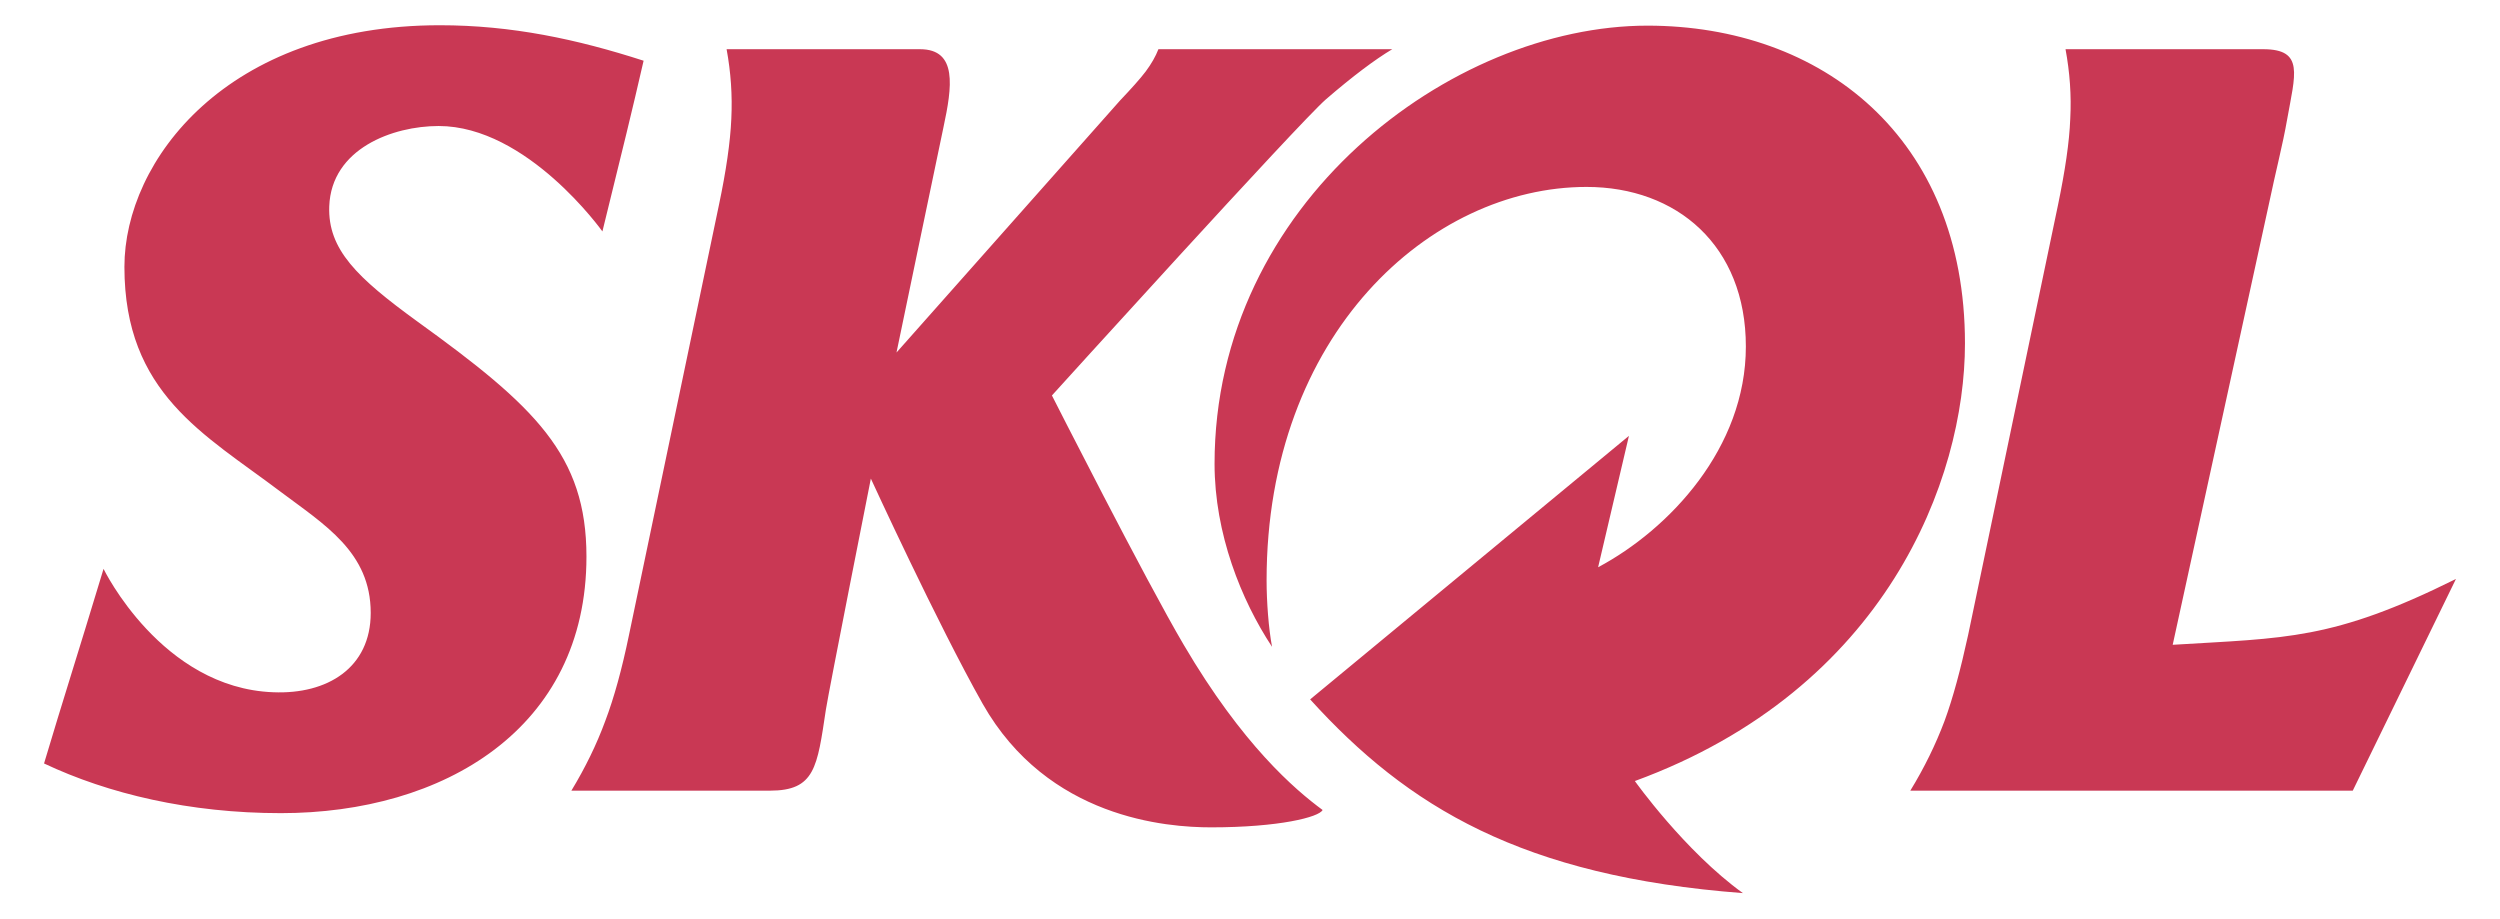
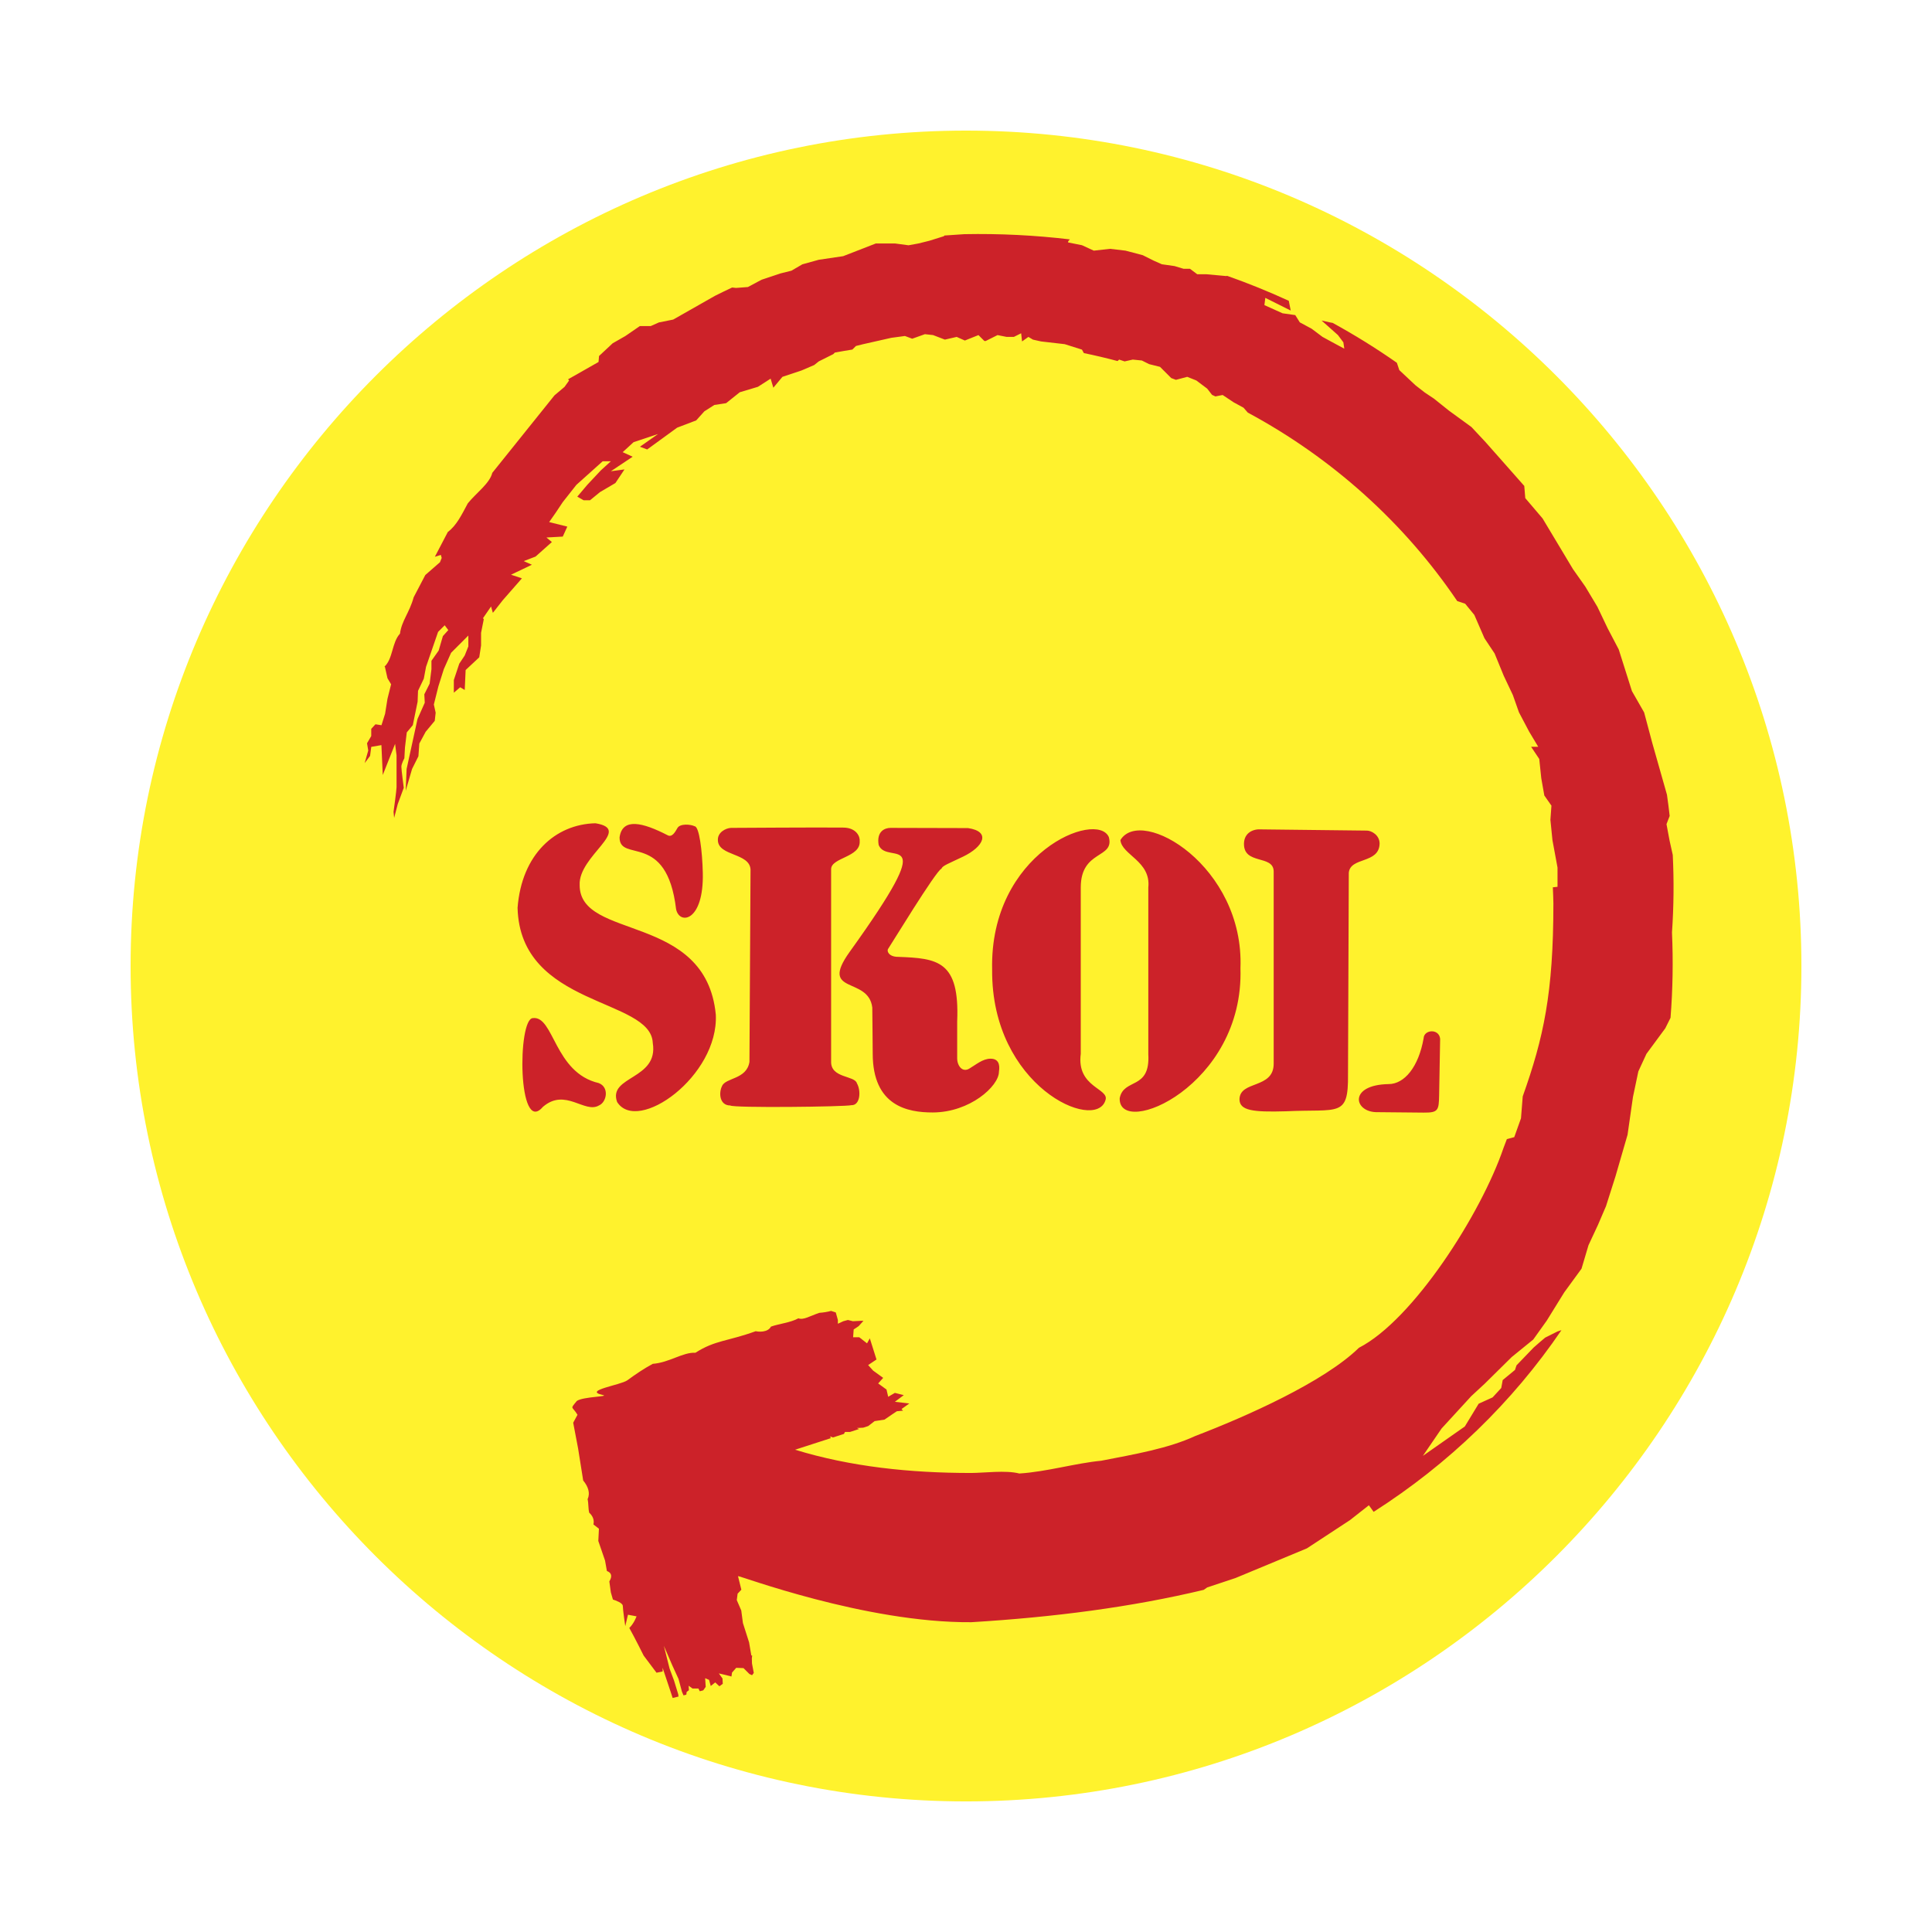
- <svg xmlns="http://www.w3.org/2000/svg" height="191.663" viewBox="0 0 12.905 4.813" width="521.749">
-   <path d="m0 0 1.426 6.533c.106.507.209.897.273 1.266.12.676.258 1.047-.35 1.049h-2.941c.063-.342.089-.685.07-1.036-.013-.344-.077-.772-.182-1.279l-1.335-6.387c-.11-.505-.224-.934-.351-1.279-.131-.348-.3-.694-.508-1.034h6.573l1.533 3.145c-1.835-.912-2.528-.875-4.208-.978m-14.692 0c-.565.957-1.958 3.704-1.958 3.704s3.669 4.05 4.071 4.4c.399.344.73.592.985.744h-3.474c-.041-.106-.104-.217-.189-.331-.085-.112-.213-.254-.381-.431l-3.321-3.744c.102.488.592 2.849.698 3.348.128.598.212 1.158-.349 1.158h-2.873c.063-.342.087-.685.07-1.036-.015-.344-.077-.772-.184-1.279l-1.336-6.387c-.104-.505-.222-.934-.353-1.279-.128-.348-.297-.694-.503-1.034h2.949c.671 0 .703.347.832 1.204.043.28.668 3.432.668 3.432s.993-2.163 1.662-3.347c.967-1.704 2.738-1.834 3.393-1.834 1.01 0 1.606.152 1.656.258-.411.303-1.189.966-2.063 2.454m-11.392 4.808c-.885.644-1.325 1.063-1.302 1.706.032.858.944 1.193 1.625 1.193 1.319 0 2.433-1.566 2.433-1.566.316 1.284.436 1.768.612 2.536-.991.32-1.961.527-3.028.527-3.164 0-4.685-2.011-4.685-3.589 0-1.88 1.188-2.486 2.313-3.336.659-.495 1.346-.902 1.346-1.805 0-.818-.646-1.212-1.447-1.179-1.663.062-2.522 1.833-2.522 1.833-.404-1.336-.602-1.945-.884-2.891.955-.451 2.162-.738 3.519-.738 2.41 0 4.539 1.249 4.539 3.811 0 1.51-.763 2.232-2.519 3.498m22.998-.332c0 3.069-2.129 4.722-4.718 4.722-2.906 0-6.43-2.631-6.43-6.509 0-1.037.396-2.025.854-2.719-.051.273-.081.668-.081.987 0 3.663 2.436 5.845 4.753 5.845 1.342 0 2.367-.872 2.367-2.371 0-1.508-1.137-2.715-2.195-3.279l.458 1.952-4.736-3.915c1.448-1.597 3.149-2.629 6.429-2.878-.866.625-1.605 1.665-1.605 1.665 3.736 1.369 4.904 4.488 4.904 6.5" fill="#c93854" transform="matrix(.3527778 0 0 -.3527778 11.28818 3.37926)" />
+ <svg xmlns="http://www.w3.org/2000/svg" width="2500" height="2500" viewBox="0 0 192.756 192.756">
+   <g fill-rule="evenodd" clip-rule="evenodd">
+     <path d="M96.378 13.03c45.907 0 83.349 37.441 83.349 83.348s-37.441 83.349-83.349 83.349c-45.907 0-83.348-37.441-83.348-83.349 0-45.907 37.441-83.348 83.348-83.348z" fill="#fff22d" />
+     <path d="M96.214 23.363a76.539 76.539 0 0 1 10.528.521c-.164.153-.229.263-.154.309l1.359.271 1.178.543 1.629-.181 1.539.181 1.721.453 1.088.543.814.362 1.268.181.906.272h.633l.725.543h.906l1.992.182.078-.025a71.5 71.5 0 0 1 6.158 2.493l.193.973-1.449-.724-1.086-.543-.09.725 1.811.815 1.268.181.453.724 1.178.634 1.086.815.996.543 1.178.634-.092-.634-.543-.724-1.629-1.449.814.181.289.053a69.013 69.013 0 0 1 6.406 3.979l.246.734 1.621 1.52.912.709.912.608 1.52 1.216 2.229 1.622 1.42 1.52 3.852 4.358.1 1.216 1.725 2.026 3.039 5.067 1.217 1.723 1.215 2.027 1.014 2.128 1.115 2.128 1.316 4.155 1.217 2.128.811 3.041 1.467 5.169c.102.702.189 1.407.27 2.117l-.316.821.303 1.622.322 1.45a65.677 65.677 0 0 1-.078 7.738 68.696 68.696 0 0 1-.145 8.508l-.521 1.045-1.883 2.555-.807 1.748-.537 2.553-.539 3.766-1.209 4.166-.941 2.959-.807 1.881-.941 2.018-.695 2.342-1.725 2.363-1.748 2.824-1.344 1.881-2.15 1.748-2.699 2.664-1.334 1.234-1.479 1.613-1.48 1.613-1.871 2.736 4.186-2.934 1.381-2.271 1.391-.631.863-.938.145-.791 1.225-1.01.152-.457 1.707-1.775.66-.576.488-.414 1.236-.619.393-.127c-4.895 7.189-11.248 13.348-18.738 18.127l-.475-.658-1.883 1.48-4.303 2.822-7.125 2.959-2.822.939s-.146.096-.344.24c-7.188 1.725-14.969 2.729-23.177 3.227-10.603.086-23.235-4.699-23.288-4.594l.334 1.352-.373.395-.084.641.447 1.033.167 1.258.614 1.926.224 1.312.084.002-.032.291.015.506.179.938-.172.23-.268-.123-.587-.586-.726-.029-.419.475-.056.391-.531-.139-.726-.168.363.504.028.529-.294.221a.626.626 0 0 0-.058.016l-.401-.375-.448.361-.167-.613-.391-.168.056.865-.246.348-.345.09-.135-.27h-.586l-.391-.279.028.447-.224.168-.037.275-.281.07-.157-.375-.335-1.256-.614-1.34-.851-1.967.571 2.273.447 1.201.418 1.367.021.217c-.201.049-.396.096-.582.139a33.41 33.41 0 0 0-.143-.441l-.856-2.568v.367l-.611.123-1.284-1.711s-.881-1.777-1.431-2.754c.493-.479.723-1.16.723-1.16l-.855-.16-.27 1.139s-.245-1.65-.245-2.018c0-.293-.706-.549-.987-.637-.068-.236-.138-.475-.206-.715l-.151-1.094c.308-.512.227-.859-.244-1.039l-.184-1.039-.672-1.955.061-1.223-.55-.428c.11-.432-.07-.861-.419-1.168-.113-.459-.056-.912-.162-1.357.285-.592.055-1.266-.439-1.857l-.508-3.197-.489-2.568.428-.793c-.544-.906-.78-.504-.066-1.379.614-.439 3.356-.43 2.578-.6-2.02-.441 1.808-.984 2.466-1.465.816-.596 1.607-1.139 2.533-1.639 1.662-.127 2.996-1.172 4.257-1.107 1.974-1.26 3.161-1.119 6.015-2.148.262.062 1.202.148 1.517-.457.805-.289 1.943-.393 2.739-.828.528.193 1.129-.232 2.095-.549a6.301 6.301 0 0 0 1.168-.191l.469.154.208.75v.375l.542-.25.459-.125.5.125.793-.041h.26l-.477.529-.5.332-.056.777h.611l.777.611.278-.5.666 2.111-.833.555.5.555 1 .723-.5.555.833.611.167.721.666-.389.889.223-.889.666 1.443.166-.777.555.147.174-.074-.004-.542.051-.443.295-.789.541-.985.148-.443.344-.202.152-.494.16-.634.033.237.096-.924.299h-.496l-.103.193-1.099.355-.277-.105.056.178-3.555 1.15c5.532 1.697 11.452 2.32 17.546 2.32 1.272 0 3.483-.299 4.821.053 2.742-.172 5.582-1.027 8.17-1.273 3.312-.645 6.672-1.213 9.383-2.467 5.094-1.949 12.836-5.387 16.336-8.805 5.393-2.764 12.188-13.355 14.428-19.953.111-.295.221-.584.33-.867l.736-.193.672-1.881.174-2.186c2.078-5.846 3.059-10.287 3.059-19.244a54.11 54.11 0 0 0-.055-1.617l.467-.048v-1.923l-.506-2.733-.203-2.024.102-1.418-.709-1.012-.305-1.721-.201-1.923-.811-1.215h.709l-.91-1.519-1.014-1.923-.607-1.721-.91-1.923-.912-2.227-1.012-1.519-1.012-2.329-.912-1.114-.791-.264c-5.27-7.788-12.451-14.262-20.895-18.803l-.43-.491-.996-.543-1.086-.725-.721.144c-.111-.052-.223-.105-.336-.155l-.484-.623-1.086-.815-.906-.362-1.127.3-.469-.176-.215-.215-.906-.906-1.086-.271-.725-.362-.906-.091-.814.182-.543-.182s-.061.053-.162.146a60.095 60.095 0 0 0-3.359-.793l-.191-.349-1.721-.543-2.355-.271-.814-.182-.453-.271-.633.453-.092-.815-.725.362h-.725l-.904-.181-1.186.592-.129-.005-.588-.587-1.359.543-.814-.362-1.178.271-1.177-.453-.815-.09-1.268.453-.725-.272-1.358.182-2.807.634-.724.181-.356.356c-.592.093-1.174.195-1.751.302l-.157.157-1.449.725-.452.362-1.268.543-1.902.634-.905 1.086-.271-.906-1.269.815-1.811.543-1.359 1.087-1.177.181-.996.634-.815.906-1.901.724-2.988 2.174-.725-.272 1.811-1.268-2.445.815-1.087.996.997.453-2.174 1.449 1.359-.181-.906 1.358-1.54.906-.996.815h-.634l-.634-.362.996-1.177 1.359-1.449.996-.906h-.815l-2.626 2.355-1.358 1.721-.725 1.087-.634.905 1.811.453-.452.996-1.63.091.543.453-1.63 1.449-1.178.453.815.362-2.083.996 1.086.362-1.902 2.173-.996 1.268-.181-.634-.804 1.169.079.099-.271 1.358v1.268l-.182 1.177-1.358 1.268-.09 1.992-.453-.271-.634.543v-1.268l.543-1.63.543-.815.362-.906v-1.086l-1.721 1.72-.725 1.63-.543 1.721-.453 1.812.181.815-.091.815-.905 1.087-.634 1.177-.091 1.268-.634 1.268-.634 2.173.091-2.173 1.086-4.981.725-1.629-.046-.837.532-1.064.18-1.441v-.841l.721-1.021.42-1.441.541-.601-.36-.48-.66.661-1.201 3.483-.222 1.181c-.198.409-.391.814-.577 1.215l-.042 1.086-.48 2.342-.601.72-.18 1.502-.06 1.081s-.3.541-.3.841.24 2.102.24 2.102l-.6 1.622-.36 1.381-.061-.601s.301-2.161.301-2.462V75.356l-.145-1.142a248.58 248.58 0 0 0-1.23 3.109l-.136-2.983-1.012.176-.12.901-.541.72.36-1.261-.121-.72.42-.72v-.721l.42-.453.601.093.36-1.141.24-1.501.361-1.441-.361-.601-.257-1.141-.048-.014c.862-.796.732-2.412 1.551-3.295.168-1.297.939-2.076 1.366-3.631l1.161-2.22 1.463-1.276.172-.431-.086-.302-.597.19 1.297-2.48c.879-.648 1.4-1.757 1.991-2.852.814-1.014 2.189-1.985 2.442-3.042l6.205-7.731 1.004-.847.453-.634-.098-.124 3.037-1.725.05-.597 1.358-1.268 1.268-.725 1.449-.996h1.086l.815-.362 1.422-.284 4.164-2.366c.584-.292 1.155-.57 1.715-.833l.396.042 1.177-.09 1.358-.725 1.902-.634 1.086-.271 1.086-.634 1.63-.453 2.445-.362 3.261-1.268h1.901l1.358.181.996-.181 1.087-.271 1.449-.453.044-.068a95.2 95.2 0 0 1 1.995-.135zm-29.63 59.956c.464.274.777-.314.995-.691.26-.492 1.346-.386 1.726-.191.459.032.764 2.464.814 4.654.109 4.869-2.334 5.209-2.665 3.621-.931-7.825-5.641-4.597-5.64-7.164.279-2.006 2.324-1.485 4.77-.229zm-8.751 4.991c0 5.542 12.588 2.712 13.583 12.915.294 6.154-7.816 11.934-9.848 8.719-.931-2.623 4.158-2.199 3.56-5.883-.175-4.523-13.242-3.549-13.49-13.492.41-5.328 3.759-8.336 7.771-8.432 3.792.619-1.726 3.23-1.576 6.173zm1.93 21.979c-1.437.85-3.353-1.793-5.6.145-2.514 2.951-2.542-8.822-.997-8.857 2.106-.266 2.125 5.451 6.572 6.482 1.079.418.787 1.908.025 2.23zm11.861-26.432c-.06-.803.767-1.229 1.302-1.259.355 0 8.943-.06 11.247-.029 1.288.028 1.654.917 1.597 1.367.093 1.596-2.82 1.614-2.849 2.767v19.188c-.058 1.709 2.372 1.393 2.574 2.195.42.711.348 2.211-.553 2.178-.625.162-11.836.291-12.087.029-1.073 0-1.157-1.26-.821-1.928.346-.863 2.456-.646 2.739-2.42 0-.477.108-18.836.108-19.192-.09-1.67-3.187-1.325-3.257-2.896zM84.763 94.98c9.275-12.905 3.774-8.503 2.903-10.672-.232-1.346.591-1.71 1.185-1.71l7.729.02c2.306.342 1.57 1.856-.495 2.849-1.463.703-2.051.899-2.16 1.205-.545.202-5.133 7.748-5.311 7.986-.178.237.079.807.975.807 3.968.145 6.165.387 5.909 6.44v3.68c0 .752.519 1.434 1.194 1.039.675-.396 1.351-.998 2.134-.998.746 0 .967.51.838 1.305 0 1.424-2.887 4.059-6.62 4.059-2.453 0-5.973-.617-5.973-5.879 0-1.701-.043-3.521-.043-4.59-.381-3.146-5.341-1.238-2.265-5.541zm38.997 1.621c.371 11.776-12.193 17.011-12.047 12.964.4-2.039 3.062-.773 2.854-4.385V88.545c.277-2.639-2.66-3.249-2.783-4.733 2.077-3.416 12.376 2.606 11.976 12.789zm-24.774.147c-.268-11.661 10.461-15.946 11.643-13.23.586 2.185-2.801 1.235-2.801 5.028v16.591c-.445 3.379 2.898 3.441 2.461 4.641-.978 3.201-11.402-1.378-11.303-13.03zm38.28 14.211c-2.219-.082-2.688-2.729 1.275-2.799 1.57 0 2.988-1.693 3.494-4.572.039-.881 1.545-.986 1.648.053l-.1 5.6c-.027 1.547-.086 1.777-1.561 1.764l-4.756-.046zm-8.981-.086c-3.277.096-4.615-.066-4.621-1.195.033-1.906 3.412-1 3.412-3.555V86.935c-.027-1.687-3.01-.615-2.965-2.78.027-1.075.924-1.462 1.686-1.408l10.582.122c.426 0 1.264.426 1.264 1.298-.047 2.045-2.938 1.303-3.074 2.92 0 .199-.078 19.606-.078 20.124.044 4.318-.907 3.408-6.206 3.662z" fill="#cc2229" />
+   </g>
</svg>
